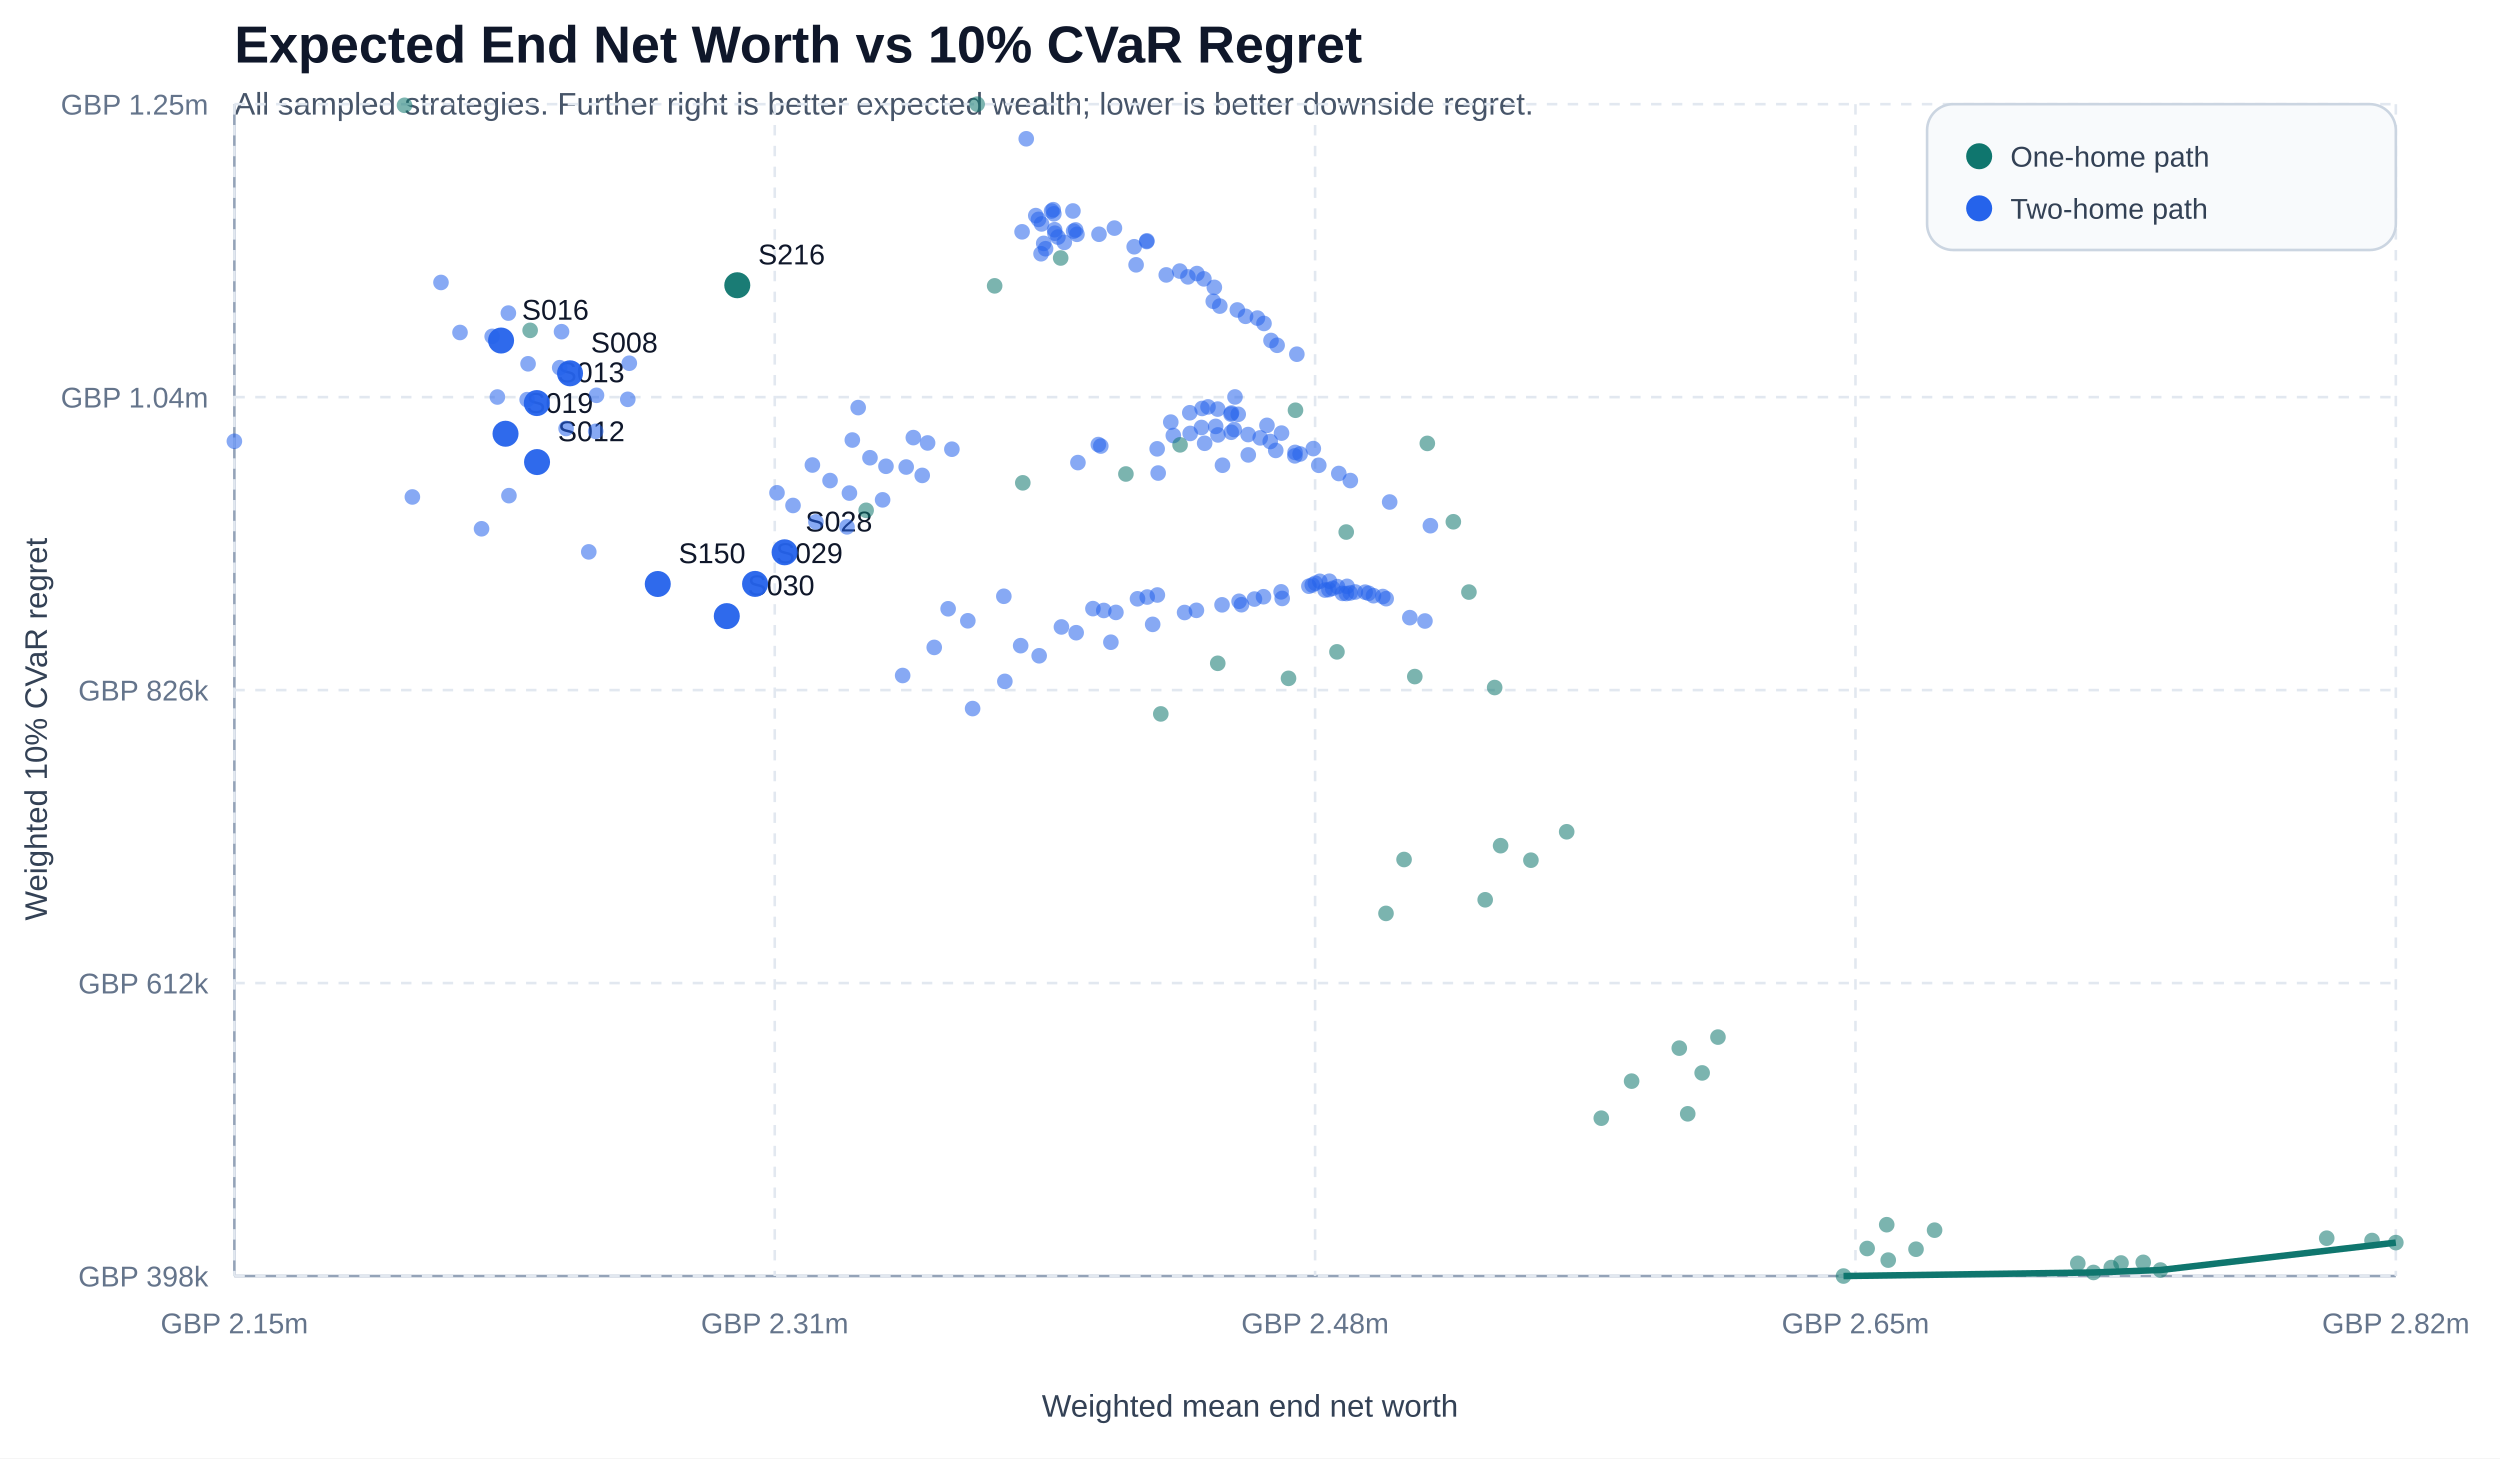
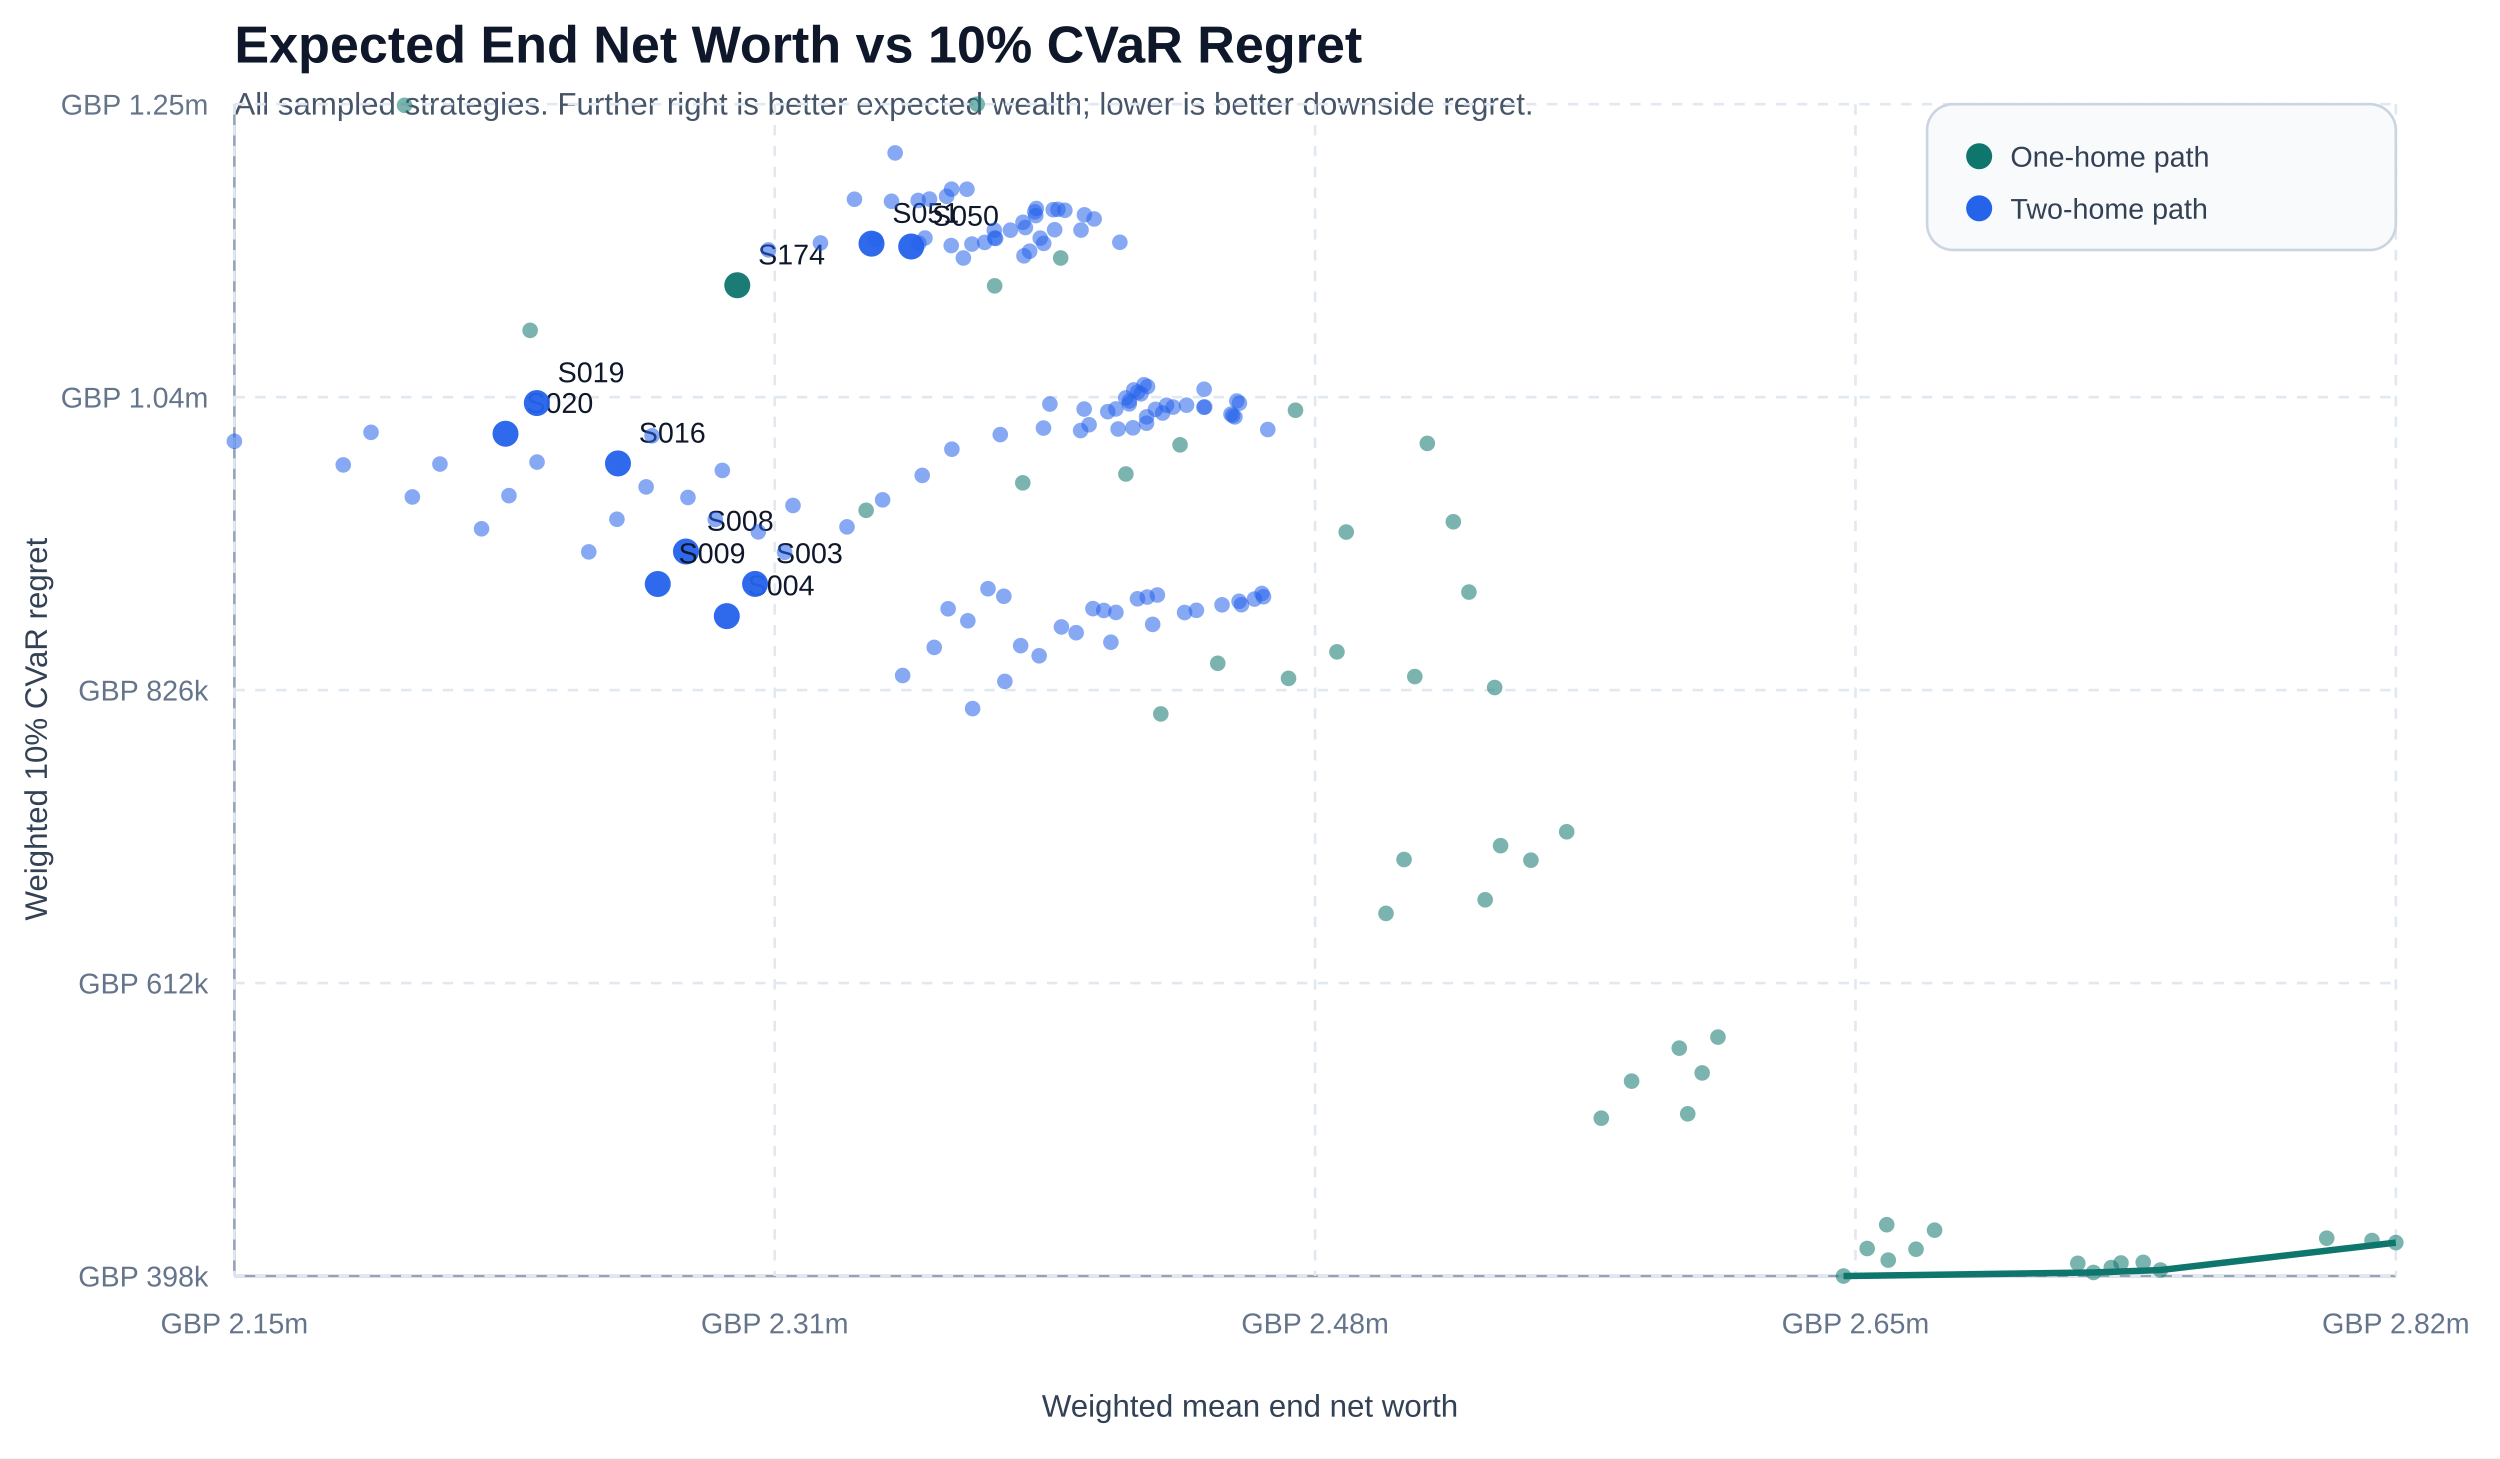
<svg xmlns="http://www.w3.org/2000/svg" width="960" height="560" viewBox="0 0 960 560">
  <rect width="960" height="560" fill="#ffffff" />
  <text x="90" y="24" font-size="20" font-family="Arial, sans-serif" font-weight="700" fill="#0f172a">Expected End Net Worth vs 10% CVaR Regret</text>
  <text x="90" y="44" font-size="12" font-family="Arial, sans-serif" fill="#475569">All sampled strategies. Further right is better expected wealth; lower is better downside regret.</text>
  <line x1="90" y1="490" x2="920" y2="490" stroke="#94a3b8" />
  <line x1="90" y1="40" x2="90" y2="490" stroke="#94a3b8" />
  <line x1="90" y1="40" x2="90" y2="490" stroke="#e2e8f0" stroke-dasharray="4 4" />
  <line x1="90" y1="490" x2="920" y2="490" stroke="#e2e8f0" stroke-dasharray="4 4" />
  <text x="90" y="512" text-anchor="middle" font-size="11" font-family="Arial, sans-serif" fill="#64748b">GBP 2.15m</text>
  <text x="80" y="494" text-anchor="end" font-size="11" font-family="Arial, sans-serif" fill="#64748b">GBP 398k</text>
  <line x1="297.5" y1="40" x2="297.5" y2="490" stroke="#e2e8f0" stroke-dasharray="4 4" />
  <line x1="90" y1="377.5" x2="920" y2="377.5" stroke="#e2e8f0" stroke-dasharray="4 4" />
  <text x="297.5" y="512" text-anchor="middle" font-size="11" font-family="Arial, sans-serif" fill="#64748b">GBP 2.31m</text>
  <text x="80" y="381.5" text-anchor="end" font-size="11" font-family="Arial, sans-serif" fill="#64748b">GBP 612k</text>
  <line x1="505" y1="40" x2="505" y2="490" stroke="#e2e8f0" stroke-dasharray="4 4" />
  <line x1="90" y1="265" x2="920" y2="265" stroke="#e2e8f0" stroke-dasharray="4 4" />
  <text x="505" y="512" text-anchor="middle" font-size="11" font-family="Arial, sans-serif" fill="#64748b">GBP 2.48m</text>
  <text x="80" y="269" text-anchor="end" font-size="11" font-family="Arial, sans-serif" fill="#64748b">GBP 826k</text>
  <line x1="712.5" y1="40" x2="712.5" y2="490" stroke="#e2e8f0" stroke-dasharray="4 4" />
  <line x1="90" y1="152.5" x2="920" y2="152.5" stroke="#e2e8f0" stroke-dasharray="4 4" />
  <text x="712.5" y="512" text-anchor="middle" font-size="11" font-family="Arial, sans-serif" fill="#64748b">GBP 2.65m</text>
  <text x="80" y="156.5" text-anchor="end" font-size="11" font-family="Arial, sans-serif" fill="#64748b">GBP 1.04m</text>
  <line x1="920" y1="40" x2="920" y2="490" stroke="#e2e8f0" stroke-dasharray="4 4" />
  <line x1="90" y1="40" x2="920" y2="40" stroke="#e2e8f0" stroke-dasharray="4 4" />
  <text x="920" y="512" text-anchor="middle" font-size="11" font-family="Arial, sans-serif" fill="#64748b">GBP 2.82m</text>
  <text x="80" y="44" text-anchor="end" font-size="11" font-family="Arial, sans-serif" fill="#64748b">GBP 1.25m</text>
  <polyline points="707.908,490 803.909,488.623 829.601,487.693 920,477.156" fill="none" stroke="#0f766e" stroke-width="2.5" />
  <circle cx="194.122" cy="166.558" r="5" fill="#2563eb" opacity="0.95" />
-   <text x="202.122" y="158.558" font-size="11" font-family="Arial, sans-serif" fill="#0f172a">S019</text>
+   <text x="202.122" y="158.558" font-size="11" font-family="Arial, sans-serif" fill="#0f172a">S020</text>
  <circle cx="206.13" cy="154.777" r="5" fill="#2563eb" opacity="0.95" />
-   <text x="214.13" y="146.777" font-size="11" font-family="Arial, sans-serif" fill="#0f172a">S013</text>
-   <circle cx="218.889" cy="143.353" r="5" fill="#2563eb" opacity="0.95" />
-   <text x="226.889" y="135.353" font-size="11" font-family="Arial, sans-serif" fill="#0f172a">S008</text>
+   <text x="214.13" y="146.777" font-size="11" font-family="Arial, sans-serif" fill="#0f172a">S019</text>
  <circle cx="283.116" cy="109.534" r="5" fill="#0f766e" opacity="0.95" />
-   <text x="291.116" y="101.534" font-size="11" font-family="Arial, sans-serif" fill="#0f172a">S216</text>
+   <text x="291.116" y="101.534" font-size="11" font-family="Arial, sans-serif" fill="#0f172a">S174</text>
+   <circle cx="263.407" cy="211.787" r="5" fill="#2563eb" opacity="0.95" />
+   <text x="271.407" y="203.787" font-size="11" font-family="Arial, sans-serif" fill="#0f172a">S008</text>
+   <circle cx="349.899" cy="94.66" r="5" fill="#2563eb" opacity="0.95" />
+   <text x="357.899" y="86.66" font-size="11" font-family="Arial, sans-serif" fill="#0f172a">S050</text>
  <circle cx="279.09" cy="236.588" r="5" fill="#2563eb" opacity="0.95" />
-   <text x="287.09" y="228.588" font-size="11" font-family="Arial, sans-serif" fill="#0f172a">S030</text>
-   <circle cx="192.411" cy="130.768" r="5" fill="#2563eb" opacity="0.95" />
-   <text x="200.411" y="122.768" font-size="11" font-family="Arial, sans-serif" fill="#0f172a">S016</text>
+   <text x="287.09" y="228.588" font-size="11" font-family="Arial, sans-serif" fill="#0f172a">S004</text>
  <circle cx="289.948" cy="224.222" r="5" fill="#2563eb" opacity="0.95" />
-   <text x="297.948" y="216.222" font-size="11" font-family="Arial, sans-serif" fill="#0f172a">S029</text>
+   <text x="297.948" y="216.222" font-size="11" font-family="Arial, sans-serif" fill="#0f172a">S003</text>
  <circle cx="252.583" cy="224.255" r="5" fill="#2563eb" opacity="0.95" />
-   <text x="260.583" y="216.255" font-size="11" font-family="Arial, sans-serif" fill="#0f172a">S150</text>
-   <circle cx="206.226" cy="177.432" r="5" fill="#2563eb" opacity="0.95" />
-   <text x="214.226" y="169.432" font-size="11" font-family="Arial, sans-serif" fill="#0f172a">S012</text>
-   <circle cx="301.287" cy="212.084" r="5" fill="#2563eb" opacity="0.95" />
-   <text x="309.287" y="204.084" font-size="11" font-family="Arial, sans-serif" fill="#0f172a">S028</text>
+   <text x="260.583" y="216.255" font-size="11" font-family="Arial, sans-serif" fill="#0f172a">S009</text>
+   <circle cx="334.659" cy="93.566" r="5" fill="#2563eb" opacity="0.95" />
+   <text x="342.659" y="85.566" font-size="11" font-family="Arial, sans-serif" fill="#0f172a">S051</text>
+   <circle cx="237.302" cy="177.961" r="5" fill="#2563eb" opacity="0.95" />
+   <text x="245.302" y="169.961" font-size="11" font-family="Arial, sans-serif" fill="#0f172a">S016</text>
+   <circle cx="264.172" cy="191.024" r="3" fill="#2563eb" opacity="0.55" />
+   <circle cx="236.9" cy="199.394" r="3" fill="#2563eb" opacity="0.55" />
+   <circle cx="206.226" cy="177.432" r="3" fill="#2563eb" opacity="0.55" />
+   <circle cx="301.287" cy="212.084" r="3" fill="#2563eb" opacity="0.55" />
+   <circle cx="274.657" cy="199.467" r="3" fill="#2563eb" opacity="0.55" />
+   <circle cx="291.179" cy="204.245" r="3" fill="#2563eb" opacity="0.55" />
+   <circle cx="365.27" cy="94.292" r="3" fill="#2563eb" opacity="0.55" />
  <circle cx="226.088" cy="211.919" r="3" fill="#2563eb" opacity="0.55" />
  <circle cx="203.574" cy="126.858" r="3" fill="#0f766e" opacity="0.55" />
+   <circle cx="277.372" cy="180.644" r="3" fill="#2563eb" opacity="0.55" />
+   <circle cx="250.375" cy="167.353" r="3" fill="#2563eb" opacity="0.55" />
+   <circle cx="373.218" cy="93.717" r="3" fill="#2563eb" opacity="0.55" />
+   <circle cx="248.113" cy="186.964" r="3" fill="#2563eb" opacity="0.55" />
  <circle cx="195.435" cy="190.327" r="3" fill="#2563eb" opacity="0.55" />
  <circle cx="304.517" cy="194.103" r="3" fill="#2563eb" opacity="0.55" />
-   <circle cx="217.383" cy="164.539" r="3" fill="#2563eb" opacity="0.55" />
-   <circle cx="318.739" cy="184.537" r="3" fill="#2563eb" opacity="0.55" />
-   <circle cx="313.305" cy="200.401" r="3" fill="#2563eb" opacity="0.55" />
+   <circle cx="315.05" cy="93.297" r="3" fill="#2563eb" opacity="0.55" />
+   <circle cx="352.847" cy="93.376" r="3" fill="#2563eb" opacity="0.55" />
+   <circle cx="342.341" cy="77.289" r="3" fill="#2563eb" opacity="0.55" />
+   <circle cx="352.594" cy="76.978" r="3" fill="#2563eb" opacity="0.55" />
+   <circle cx="381.949" cy="91.41" r="3" fill="#2563eb" opacity="0.55" />
+   <circle cx="378.116" cy="93.083" r="3" fill="#2563eb" opacity="0.55" />
  <circle cx="184.912" cy="203.051" r="3" fill="#2563eb" opacity="0.55" />
-   <circle cx="228.744" cy="165.622" r="3" fill="#2563eb" opacity="0.55" />
+   <circle cx="328.114" cy="76.509" r="3" fill="#2563eb" opacity="0.55" />
+   <circle cx="168.936" cy="178.197" r="3" fill="#2563eb" opacity="0.55" />
  <circle cx="325.243" cy="202.318" r="3" fill="#2563eb" opacity="0.55" />
-   <circle cx="334.071" cy="175.769" r="3" fill="#2563eb" opacity="0.55" />
+   <circle cx="381.812" cy="88.421" r="3" fill="#2563eb" opacity="0.55" />
+   <circle cx="295.079" cy="95.968" r="3" fill="#2563eb" opacity="0.55" />
+   <circle cx="363.491" cy="75.369" r="3" fill="#2563eb" opacity="0.55" />
  <circle cx="155.341" cy="40.437" r="3" fill="#0f766e" opacity="0.55" />
-   <circle cx="190.995" cy="152.452" r="3" fill="#2563eb" opacity="0.55" />
-   <circle cx="298.366" cy="189.234" r="3" fill="#2563eb" opacity="0.55" />
-   <circle cx="347.978" cy="179.341" r="3" fill="#2563eb" opacity="0.55" />
+   <circle cx="356.909" cy="76.442" r="3" fill="#2563eb" opacity="0.55" />
+   <circle cx="336.161" cy="92.072" r="3" fill="#2563eb" opacity="0.55" />
+   <circle cx="428.497" cy="157.033" r="3" fill="#2563eb" opacity="0.55" />
+   <circle cx="388.003" cy="88.38" r="3" fill="#2563eb" opacity="0.55" />
+   <circle cx="432.284" cy="152.803" r="3" fill="#2563eb" opacity="0.55" />
+   <circle cx="365.415" cy="72.65" r="3" fill="#2563eb" opacity="0.55" />
  <circle cx="158.351" cy="190.832" r="3" fill="#2563eb" opacity="0.55" />
-   <circle cx="326.18" cy="189.343" r="3" fill="#2563eb" opacity="0.55" />
-   <circle cx="202.419" cy="153.465" r="3" fill="#2563eb" opacity="0.55" />
-   <circle cx="229.057" cy="151.804" r="3" fill="#2563eb" opacity="0.55" />
-   <circle cx="350.722" cy="168.04" r="3" fill="#2563eb" opacity="0.55" />
+   <circle cx="343.737" cy="58.718" r="3" fill="#2563eb" opacity="0.55" />
+   <circle cx="425.383" cy="158.076" r="3" fill="#2563eb" opacity="0.55" />
+   <circle cx="142.47" cy="166.018" r="3" fill="#2563eb" opacity="0.55" />
+   <circle cx="433.679" cy="153.958" r="3" fill="#2563eb" opacity="0.55" />
+   <circle cx="414.954" cy="165.332" r="3" fill="#2563eb" opacity="0.55" />
+   <circle cx="435.358" cy="149.731" r="3" fill="#2563eb" opacity="0.55" />
+   <circle cx="435.042" cy="164.286" r="3" fill="#2563eb" opacity="0.55" />
+   <circle cx="371.299" cy="72.659" r="3" fill="#2563eb" opacity="0.55" />
+   <circle cx="436.86" cy="150.59" r="3" fill="#2563eb" opacity="0.55" />
+   <circle cx="440.301" cy="160.072" r="3" fill="#2563eb" opacity="0.55" />
  <circle cx="338.92" cy="191.941" r="3" fill="#2563eb" opacity="0.55" />
+   <circle cx="131.814" cy="178.526" r="3" fill="#2563eb" opacity="0.55" />
+   <circle cx="443.694" cy="157.187" r="3" fill="#2563eb" opacity="0.55" />
+   <circle cx="416.316" cy="157.083" r="3" fill="#2563eb" opacity="0.55" />
+   <circle cx="395.38" cy="96.466" r="3" fill="#2563eb" opacity="0.55" />
+   <circle cx="440.657" cy="148.45" r="3" fill="#2563eb" opacity="0.55" />
  <circle cx="365.522" cy="172.496" r="3" fill="#2563eb" opacity="0.55" />
-   <circle cx="241.065" cy="153.344" r="3" fill="#2563eb" opacity="0.55" />
+   <circle cx="433.637" cy="155.09" r="3" fill="#2563eb" opacity="0.55" />
+   <circle cx="439.308" cy="147.729" r="3" fill="#2563eb" opacity="0.55" />
+   <circle cx="392.835" cy="85.361" r="3" fill="#2563eb" opacity="0.55" />
+   <circle cx="400.699" cy="164.373" r="3" fill="#2563eb" opacity="0.55" />
  <circle cx="920" cy="477.156" r="3" fill="#0f766e" opacity="0.55" />
  <circle cx="910.858" cy="476.359" r="3" fill="#0f766e" opacity="0.55" />
-   <circle cx="311.959" cy="178.57" r="3" fill="#2563eb" opacity="0.55" />
+   <circle cx="429.36" cy="164.739" r="3" fill="#2563eb" opacity="0.55" />
+   <circle cx="438.132" cy="151.236" r="3" fill="#2563eb" opacity="0.55" />
  <circle cx="893.46" cy="475.466" r="3" fill="#0f766e" opacity="0.55" />
+   <circle cx="447.94" cy="155.606" r="3" fill="#2563eb" opacity="0.55" />
  <circle cx="381.943" cy="109.766" r="3" fill="#0f766e" opacity="0.55" />
  <circle cx="829.601" cy="487.693" r="3" fill="#0f766e" opacity="0.55" />
-   <circle cx="202.78" cy="139.696" r="3" fill="#2563eb" opacity="0.55" />
  <circle cx="823.003" cy="484.743" r="3" fill="#0f766e" opacity="0.55" />
+   <circle cx="355.183" cy="91.401" r="3" fill="#2563eb" opacity="0.55" />
  <circle cx="810.731" cy="486.74" r="3" fill="#0f766e" opacity="0.55" />
  <circle cx="814.469" cy="484.985" r="3" fill="#0f766e" opacity="0.55" />
  <circle cx="803.909" cy="488.623" r="3" fill="#0f766e" opacity="0.55" />
  <circle cx="797.87" cy="485.117" r="3" fill="#0f766e" opacity="0.55" />
+   <circle cx="399.442" cy="91.452" r="3" fill="#2563eb" opacity="0.55" />
+   <circle cx="382.328" cy="91.565" r="3" fill="#2563eb" opacity="0.55" />
  <circle cx="725.082" cy="483.885" r="3" fill="#0f766e" opacity="0.55" />
  <circle cx="707.908" cy="490" r="3" fill="#0f766e" opacity="0.55" />
  <circle cx="735.751" cy="479.697" r="3" fill="#0f766e" opacity="0.55" />
  <circle cx="742.878" cy="472.384" r="3" fill="#0f766e" opacity="0.55" />
  <circle cx="716.986" cy="479.426" r="3" fill="#0f766e" opacity="0.55" />
  <circle cx="724.502" cy="470.285" r="3" fill="#0f766e" opacity="0.55" />
-   <circle cx="340.214" cy="179.05" r="3" fill="#2563eb" opacity="0.55" />
-   <circle cx="214.926" cy="141.193" r="3" fill="#2563eb" opacity="0.55" />
+   <circle cx="369.933" cy="99.07" r="3" fill="#2563eb" opacity="0.55" />
+   <circle cx="393.746" cy="87.373" r="3" fill="#2563eb" opacity="0.55" />
+   <circle cx="403.149" cy="155.147" r="3" fill="#2563eb" opacity="0.55" />
+   <circle cx="393.201" cy="98.24" r="3" fill="#2563eb" opacity="0.55" />
+   <circle cx="397.356" cy="81.36" r="3" fill="#2563eb" opacity="0.55" />
  <circle cx="346.619" cy="259.394" r="3" fill="#2563eb" opacity="0.55" />
-   <circle cx="176.645" cy="127.675" r="3" fill="#2563eb" opacity="0.55" />
  <circle cx="648.087" cy="427.705" r="3" fill="#0f766e" opacity="0.55" />
  <circle cx="354.135" cy="182.557" r="3" fill="#2563eb" opacity="0.55" />
  <circle cx="358.746" cy="248.604" r="3" fill="#2563eb" opacity="0.55" />
  <circle cx="614.891" cy="429.382" r="3" fill="#0f766e" opacity="0.55" />
+   <circle cx="397.947" cy="80.07" r="3" fill="#2563eb" opacity="0.55" />
  <circle cx="653.627" cy="412" r="3" fill="#0f766e" opacity="0.55" />
  <circle cx="371.648" cy="238.381" r="3" fill="#2563eb" opacity="0.55" />
+   <circle cx="384.104" cy="166.883" r="3" fill="#2563eb" opacity="0.55" />
  <circle cx="626.535" cy="415.158" r="3" fill="#0f766e" opacity="0.55" />
+   <circle cx="418.214" cy="163.104" r="3" fill="#2563eb" opacity="0.55" />
  <circle cx="400.784" cy="93.459" r="3" fill="#2563eb" opacity="0.55" />
  <circle cx="404.98" cy="88.21" r="3" fill="#2563eb" opacity="0.55" />
  <circle cx="659.696" cy="398.245" r="3" fill="#0f766e" opacity="0.55" />
  <circle cx="644.845" cy="402.485" r="3" fill="#0f766e" opacity="0.55" />
  <circle cx="364.084" cy="233.772" r="3" fill="#2563eb" opacity="0.55" />
+   <circle cx="440.254" cy="162.513" r="3" fill="#2563eb" opacity="0.55" />
  <circle cx="397.736" cy="82.788" r="3" fill="#2563eb" opacity="0.55" />
-   <circle cx="195.215" cy="120.228" r="3" fill="#2563eb" opacity="0.55" />
+   <circle cx="379.383" cy="226.066" r="3" fill="#2563eb" opacity="0.55" />
  <circle cx="90" cy="169.45" r="3" fill="#2563eb" opacity="0.55" />
  <circle cx="385.472" cy="228.967" r="3" fill="#2563eb" opacity="0.55" />
  <circle cx="373.482" cy="272.092" r="3" fill="#2563eb" opacity="0.55" />
-   <circle cx="241.654" cy="139.48" r="3" fill="#2563eb" opacity="0.55" />
+   <circle cx="446.45" cy="158.607" r="3" fill="#2563eb" opacity="0.55" />
  <circle cx="385.863" cy="261.649" r="3" fill="#2563eb" opacity="0.55" />
+   <circle cx="462.296" cy="156.381" r="3" fill="#2563eb" opacity="0.55" />
  <circle cx="399.038" cy="251.82" r="3" fill="#2563eb" opacity="0.55" />
  <circle cx="426.58" cy="246.612" r="3" fill="#2563eb" opacity="0.55" />
  <circle cx="391.935" cy="247.933" r="3" fill="#2563eb" opacity="0.55" />
-   <circle cx="188.993" cy="129.176" r="3" fill="#2563eb" opacity="0.55" />
+   <circle cx="450.501" cy="156.317" r="3" fill="#2563eb" opacity="0.55" />
  <circle cx="413.248" cy="242.959" r="3" fill="#2563eb" opacity="0.55" />
  <circle cx="407.586" cy="240.749" r="3" fill="#2563eb" opacity="0.55" />
  <circle cx="454.88" cy="235.203" r="3" fill="#2563eb" opacity="0.55" />
  <circle cx="423.855" cy="234.418" r="3" fill="#2563eb" opacity="0.55" />
  <circle cx="476.722" cy="232.216" r="3" fill="#2563eb" opacity="0.55" />
  <circle cx="419.689" cy="233.712" r="3" fill="#2563eb" opacity="0.55" />
-   <circle cx="327.294" cy="168.974" r="3" fill="#2563eb" opacity="0.55" />
  <circle cx="436.802" cy="229.939" r="3" fill="#2563eb" opacity="0.55" />
  <circle cx="440.529" cy="229.259" r="3" fill="#2563eb" opacity="0.55" />
+   <circle cx="484.562" cy="227.901" r="3" fill="#2563eb" opacity="0.55" />
  <circle cx="442.625" cy="239.758" r="3" fill="#2563eb" opacity="0.55" />
-   <circle cx="405.072" cy="89.546" r="3" fill="#2563eb" opacity="0.55" />
  <circle cx="428.507" cy="235.166" r="3" fill="#2563eb" opacity="0.55" />
  <circle cx="469.263" cy="232.256" r="3" fill="#2563eb" opacity="0.55" />
  <circle cx="485.183" cy="229.142" r="3" fill="#2563eb" opacity="0.55" />
-   <circle cx="502.617" cy="225.105" r="3" fill="#2563eb" opacity="0.55" />
+   <circle cx="455.629" cy="155.584" r="3" fill="#2563eb" opacity="0.55" />
  <circle cx="570.311" cy="345.519" r="3" fill="#0f766e" opacity="0.55" />
-   <circle cx="508.825" cy="226.585" r="3" fill="#2563eb" opacity="0.55" />
-   <circle cx="503.916" cy="224.649" r="3" fill="#2563eb" opacity="0.55" />
-   <circle cx="515.502" cy="227.861" r="3" fill="#2563eb" opacity="0.55" />
-   <circle cx="510.303" cy="226.417" r="3" fill="#2563eb" opacity="0.55" />
+   <circle cx="406.237" cy="80.392" r="3" fill="#2563eb" opacity="0.55" />
+   <circle cx="474.205" cy="160.086" r="3" fill="#2563eb" opacity="0.55" />
  <circle cx="481.709" cy="230.04" r="3" fill="#2563eb" opacity="0.55" />
  <circle cx="532.223" cy="350.746" r="3" fill="#0f766e" opacity="0.55" />
  <circle cx="444.429" cy="228.479" r="3" fill="#2563eb" opacity="0.55" />
  <circle cx="459.422" cy="234.369" r="3" fill="#2563eb" opacity="0.55" />
  <circle cx="587.869" cy="330.313" r="3" fill="#0f766e" opacity="0.55" />
-   <circle cx="516.974" cy="227.914" r="3" fill="#2563eb" opacity="0.55" />
+   <circle cx="408.904" cy="80.746" r="3" fill="#2563eb" opacity="0.55" />
+   <circle cx="473.361" cy="159.604" r="3" fill="#2563eb" opacity="0.55" />
  <circle cx="601.605" cy="319.403" r="3" fill="#0f766e" opacity="0.55" />
+   <circle cx="462.605" cy="156.281" r="3" fill="#2563eb" opacity="0.55" />
  <circle cx="404.443" cy="80.521" r="3" fill="#2563eb" opacity="0.55" />
  <circle cx="576.23" cy="324.741" r="3" fill="#0f766e" opacity="0.55" />
-   <circle cx="505.114" cy="223.952" r="3" fill="#2563eb" opacity="0.55" />
+   <circle cx="415.116" cy="88.343" r="3" fill="#2563eb" opacity="0.55" />
  <circle cx="539.16" cy="330.051" r="3" fill="#0f766e" opacity="0.55" />
-   <circle cx="511.731" cy="225.921" r="3" fill="#2563eb" opacity="0.55" />
-   <circle cx="392.476" cy="89.02" r="3" fill="#2563eb" opacity="0.55" />
-   <circle cx="518.481" cy="227.702" r="3" fill="#2563eb" opacity="0.55" />
-   <circle cx="169.337" cy="108.467" r="3" fill="#2563eb" opacity="0.55" />
-   <circle cx="215.628" cy="127.366" r="3" fill="#2563eb" opacity="0.55" />
-   <circle cx="413.042" cy="88.292" r="3" fill="#2563eb" opacity="0.55" />
-   <circle cx="491.952" cy="227.267" r="3" fill="#2563eb" opacity="0.55" />
+   <circle cx="486.821" cy="164.935" r="3" fill="#2563eb" opacity="0.55" />
+   <circle cx="462.382" cy="149.466" r="3" fill="#2563eb" opacity="0.55" />
+   <circle cx="475.932" cy="154.818" r="3" fill="#2563eb" opacity="0.55" />
  <circle cx="475.811" cy="230.89" r="3" fill="#2563eb" opacity="0.55" />
  <circle cx="472.699" cy="159.03" r="3" fill="#2563eb" opacity="0.55" />
-   <circle cx="356.197" cy="170.093" r="3" fill="#2563eb" opacity="0.55" />
-   <circle cx="506.793" cy="223.216" r="3" fill="#2563eb" opacity="0.55" />
-   <circle cx="513.596" cy="225.267" r="3" fill="#2563eb" opacity="0.55" />
-   <circle cx="520.444" cy="227.321" r="3" fill="#2563eb" opacity="0.55" />
-   <circle cx="527.416" cy="228.749" r="3" fill="#2563eb" opacity="0.55" />
-   <circle cx="398.778" cy="84.245" r="3" fill="#2563eb" opacity="0.55" />
-   <circle cx="401.492" cy="95.514" r="3" fill="#2563eb" opacity="0.55" />
+   <circle cx="420.151" cy="84.074" r="3" fill="#2563eb" opacity="0.55" />
+   <circle cx="474.934" cy="153.986" r="3" fill="#2563eb" opacity="0.55" />
+   <circle cx="430.025" cy="93.04" r="3" fill="#2563eb" opacity="0.55" />
  <circle cx="573.949" cy="264.013" r="3" fill="#0f766e" opacity="0.55" />
-   <circle cx="457.029" cy="166.444" r="3" fill="#2563eb" opacity="0.55" />
-   <circle cx="531.001" cy="229.067" r="3" fill="#2563eb" opacity="0.55" />
-   <circle cx="524.203" cy="227.39" r="3" fill="#2563eb" opacity="0.55" />
-   <circle cx="421.766" cy="170.712" r="3" fill="#2563eb" opacity="0.55" />
+   <circle cx="416.427" cy="82.495" r="3" fill="#2563eb" opacity="0.55" />
  <circle cx="543.28" cy="259.805" r="3" fill="#0f766e" opacity="0.55" />
-   <circle cx="517.272" cy="225.156" r="3" fill="#2563eb" opacity="0.55" />
-   <circle cx="406.245" cy="91.042" r="3" fill="#2563eb" opacity="0.55" />
-   <circle cx="492.357" cy="229.806" r="3" fill="#2563eb" opacity="0.55" />
-   <circle cx="461.372" cy="164.153" r="3" fill="#2563eb" opacity="0.55" />
-   <circle cx="510.468" cy="223.188" r="3" fill="#2563eb" opacity="0.55" />
-   <circle cx="466.818" cy="163.73" r="3" fill="#2563eb" opacity="0.55" />
-   <circle cx="403.798" cy="81.047" r="3" fill="#2563eb" opacity="0.55" />
-   <circle cx="463.877" cy="156.251" r="3" fill="#2563eb" opacity="0.55" />
  <circle cx="494.79" cy="260.487" r="3" fill="#0f766e" opacity="0.55" />
-   <circle cx="473.94" cy="164.942" r="3" fill="#2563eb" opacity="0.55" />
-   <circle cx="547.18" cy="238.465" r="3" fill="#2563eb" opacity="0.55" />
-   <circle cx="532.29" cy="229.893" r="3" fill="#2563eb" opacity="0.55" />
  <circle cx="513.388" cy="250.313" r="3" fill="#0f766e" opacity="0.55" />
  <circle cx="445.742" cy="274.142" r="3" fill="#0f766e" opacity="0.55" />
-   <circle cx="541.374" cy="237.172" r="3" fill="#2563eb" opacity="0.55" />
-   <circle cx="483.923" cy="168.145" r="3" fill="#2563eb" opacity="0.55" />
-   <circle cx="525.546" cy="227.819" r="3" fill="#2563eb" opacity="0.55" />
  <circle cx="407.296" cy="99.073" r="3" fill="#0f766e" opacity="0.55" />
  <circle cx="564.068" cy="227.358" r="3" fill="#0f766e" opacity="0.55" />
-   <circle cx="472.893" cy="158.603" r="3" fill="#2563eb" opacity="0.55" />
-   <circle cx="497.309" cy="173.724" r="3" fill="#2563eb" opacity="0.55" />
  <circle cx="467.614" cy="254.707" r="3" fill="#0f766e" opacity="0.55" />
-   <circle cx="412.272" cy="88.751" r="3" fill="#2563eb" opacity="0.55" />
-   <circle cx="329.544" cy="156.512" r="3" fill="#2563eb" opacity="0.55" />
-   <circle cx="549.264" cy="201.869" r="3" fill="#2563eb" opacity="0.55" />
  <circle cx="558.083" cy="200.358" r="3" fill="#0f766e" opacity="0.55" />
-   <circle cx="514.099" cy="181.825" r="3" fill="#2563eb" opacity="0.55" />
-   <circle cx="533.633" cy="192.774" r="3" fill="#2563eb" opacity="0.55" />
  <circle cx="497.464" cy="157.533" r="3" fill="#0f766e" opacity="0.55" />
  <circle cx="516.949" cy="204.306" r="3" fill="#0f766e" opacity="0.55" />
-   <circle cx="499.248" cy="174.325" r="3" fill="#2563eb" opacity="0.55" />
-   <circle cx="462.583" cy="170.217" r="3" fill="#2563eb" opacity="0.55" />
-   <circle cx="487.765" cy="169.543" r="3" fill="#2563eb" opacity="0.55" />
-   <circle cx="467.691" cy="167.007" r="3" fill="#2563eb" opacity="0.55" />
-   <circle cx="472.795" cy="165.991" r="3" fill="#2563eb" opacity="0.55" />
-   <circle cx="479.283" cy="166.875" r="3" fill="#2563eb" opacity="0.55" />
-   <circle cx="444.35" cy="172.353" r="3" fill="#2563eb" opacity="0.55" />
-   <circle cx="518.528" cy="184.534" r="3" fill="#2563eb" opacity="0.55" />
-   <circle cx="449.577" cy="162.092" r="3" fill="#2563eb" opacity="0.55" />
-   <circle cx="413.926" cy="177.632" r="3" fill="#2563eb" opacity="0.55" />
-   <circle cx="456.878" cy="158.497" r="3" fill="#2563eb" opacity="0.55" />
-   <circle cx="486.515" cy="163.335" r="3" fill="#2563eb" opacity="0.55" />
-   <circle cx="461.604" cy="156.842" r="3" fill="#2563eb" opacity="0.55" />
-   <circle cx="467.594" cy="157.09" r="3" fill="#2563eb" opacity="0.55" />
-   <circle cx="475.476" cy="159.093" r="3" fill="#2563eb" opacity="0.55" />
-   <circle cx="506.411" cy="178.672" r="3" fill="#2563eb" opacity="0.55" />
  <circle cx="548.091" cy="170.265" r="3" fill="#0f766e" opacity="0.55" />
-   <circle cx="497.226" cy="175.051" r="3" fill="#2563eb" opacity="0.55" />
-   <circle cx="504.312" cy="172.265" r="3" fill="#2563eb" opacity="0.55" />
-   <circle cx="489.883" cy="172.963" r="3" fill="#2563eb" opacity="0.55" />
-   <circle cx="474.234" cy="152.426" r="3" fill="#2563eb" opacity="0.55" />
-   <circle cx="469.434" cy="178.655" r="3" fill="#2563eb" opacity="0.55" />
-   <circle cx="479.334" cy="174.684" r="3" fill="#2563eb" opacity="0.55" />
-   <circle cx="444.741" cy="181.648" r="3" fill="#2563eb" opacity="0.55" />
-   <circle cx="492.1" cy="166.316" r="3" fill="#2563eb" opacity="0.55" />
-   <circle cx="399.762" cy="97.445" r="3" fill="#2563eb" opacity="0.55" />
-   <circle cx="399.969" cy="85.994" r="3" fill="#2563eb" opacity="0.55" />
-   <circle cx="490.414" cy="132.589" r="3" fill="#2563eb" opacity="0.55" />
-   <circle cx="408.689" cy="93.077" r="3" fill="#2563eb" opacity="0.55" />
-   <circle cx="450.555" cy="167.238" r="3" fill="#2563eb" opacity="0.55" />
  <circle cx="432.347" cy="182.014" r="3" fill="#0f766e" opacity="0.55" />
  <circle cx="453.141" cy="170.823" r="3" fill="#0f766e" opacity="0.55" />
-   <circle cx="422.705" cy="171.286" r="3" fill="#2563eb" opacity="0.55" />
-   <circle cx="404.682" cy="82.099" r="3" fill="#2563eb" opacity="0.55" />
-   <circle cx="478.291" cy="121.462" r="3" fill="#2563eb" opacity="0.55" />
-   <circle cx="413.545" cy="89.975" r="3" fill="#2563eb" opacity="0.55" />
  <circle cx="392.753" cy="185.408" r="3" fill="#0f766e" opacity="0.55" />
-   <circle cx="468.408" cy="117.545" r="3" fill="#2563eb" opacity="0.55" />
-   <circle cx="497.99" cy="136.014" r="3" fill="#2563eb" opacity="0.55" />
-   <circle cx="488.066" cy="130.744" r="3" fill="#2563eb" opacity="0.55" />
-   <circle cx="466.306" cy="110.349" r="3" fill="#2563eb" opacity="0.55" />
-   <circle cx="456.167" cy="106.316" r="3" fill="#2563eb" opacity="0.55" />
  <circle cx="332.596" cy="195.958" r="3" fill="#0f766e" opacity="0.55" />
-   <circle cx="422.015" cy="89.951" r="3" fill="#2563eb" opacity="0.55" />
-   <circle cx="412.004" cy="81.016" r="3" fill="#2563eb" opacity="0.55" />
-   <circle cx="485.372" cy="124.212" r="3" fill="#2563eb" opacity="0.55" />
-   <circle cx="475.13" cy="119.031" r="3" fill="#2563eb" opacity="0.55" />
-   <circle cx="465.889" cy="115.691" r="3" fill="#2563eb" opacity="0.55" />
-   <circle cx="482.844" cy="122.148" r="3" fill="#2563eb" opacity="0.55" />
-   <circle cx="447.841" cy="105.565" r="3" fill="#2563eb" opacity="0.55" />
-   <circle cx="462.296" cy="107.087" r="3" fill="#2563eb" opacity="0.55" />
-   <circle cx="453.039" cy="104.097" r="3" fill="#2563eb" opacity="0.55" />
-   <circle cx="436.261" cy="101.691" r="3" fill="#2563eb" opacity="0.55" />
-   <circle cx="435.528" cy="94.755" r="3" fill="#2563eb" opacity="0.55" />
-   <circle cx="459.624" cy="105.047" r="3" fill="#2563eb" opacity="0.55" />
-   <circle cx="440.41" cy="92.485" r="3" fill="#2563eb" opacity="0.55" />
-   <circle cx="440.322" cy="92.753" r="3" fill="#2563eb" opacity="0.55" />
-   <circle cx="427.941" cy="87.592" r="3" fill="#2563eb" opacity="0.55" />
-   <circle cx="394.078" cy="53.294" r="3" fill="#2563eb" opacity="0.55" />
  <circle cx="375.219" cy="40" r="3" fill="#0f766e" opacity="0.55" />
  <text x="480" y="544" text-anchor="middle" font-size="12" font-family="Arial, sans-serif" fill="#334155">Weighted mean end net worth</text>
  <text x="18" y="280" transform="rotate(-90 18 280)" text-anchor="middle" font-size="12" font-family="Arial, sans-serif" fill="#334155">Weighted 10% CVaR regret</text>
  <rect x="740" y="40" width="180" height="56" rx="10" fill="#f8fafc" stroke="#cbd5e1" />
  <circle cx="760" cy="60" r="5" fill="#0f766e" />
  <text x="772" y="64" font-size="11" font-family="Arial, sans-serif" fill="#334155">One-home path</text>
  <circle cx="760" cy="80" r="5" fill="#2563eb" />
  <text x="772" y="84" font-size="11" font-family="Arial, sans-serif" fill="#334155">Two-home path</text>
</svg>
